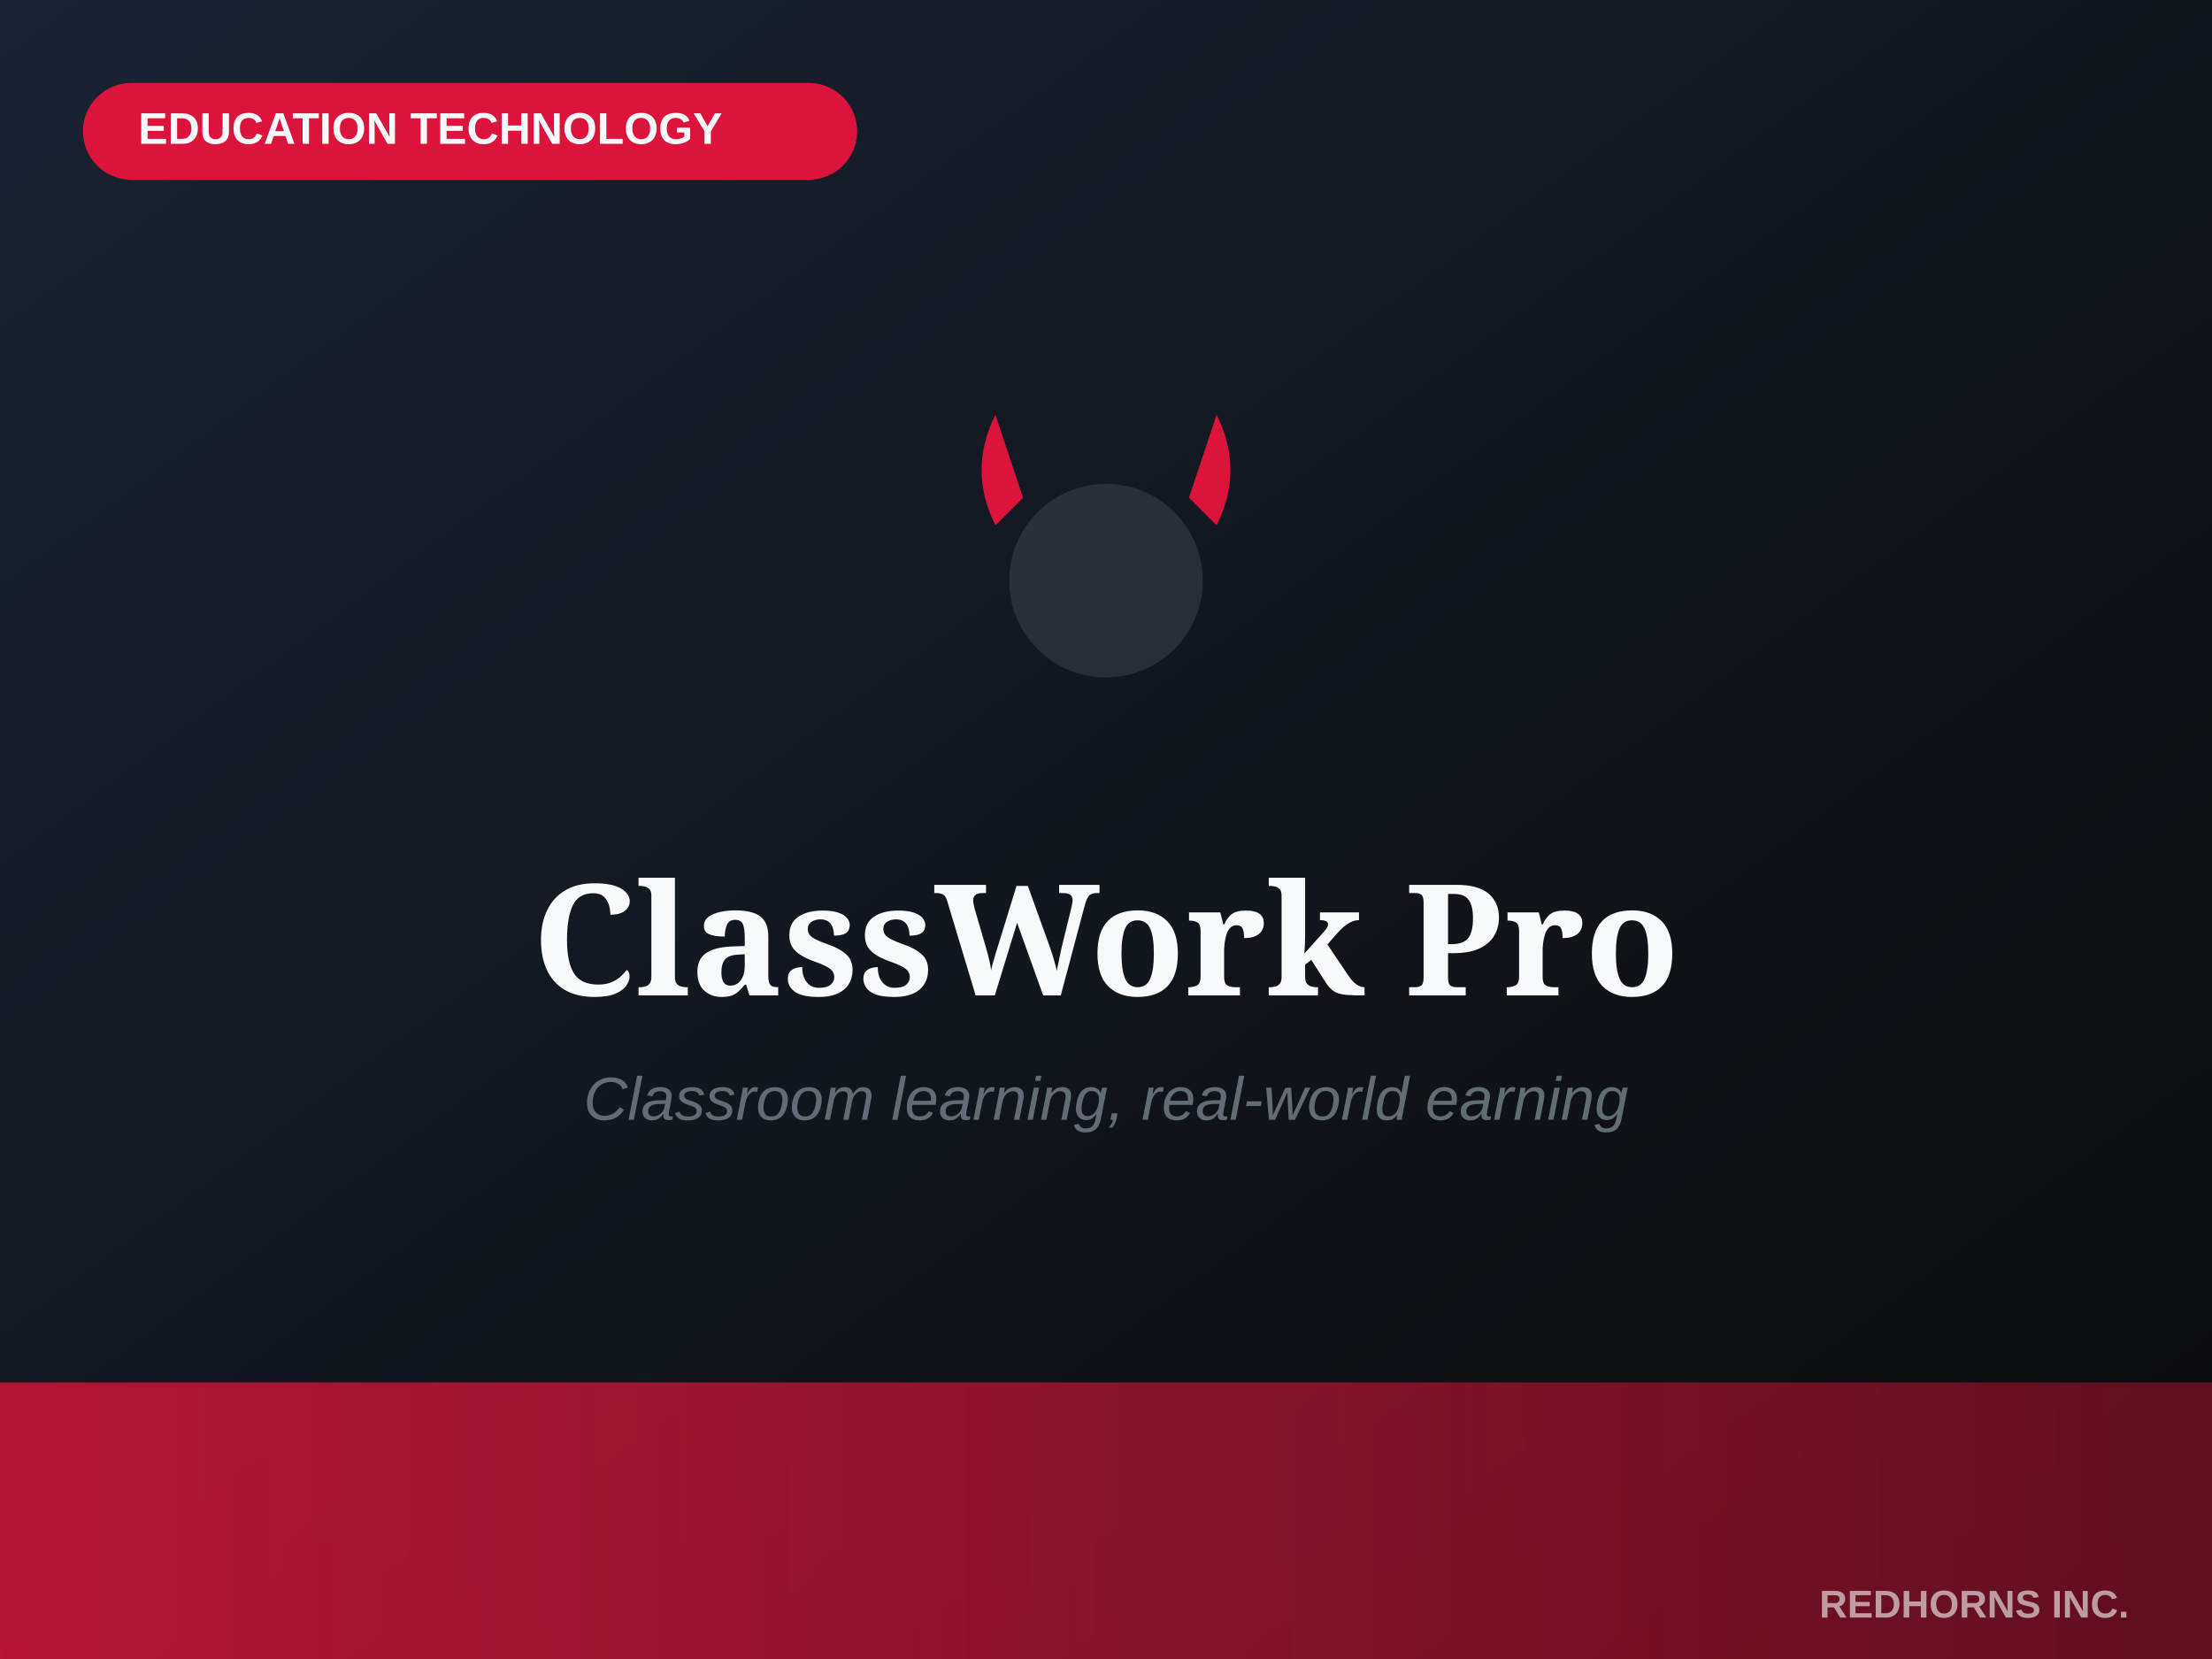
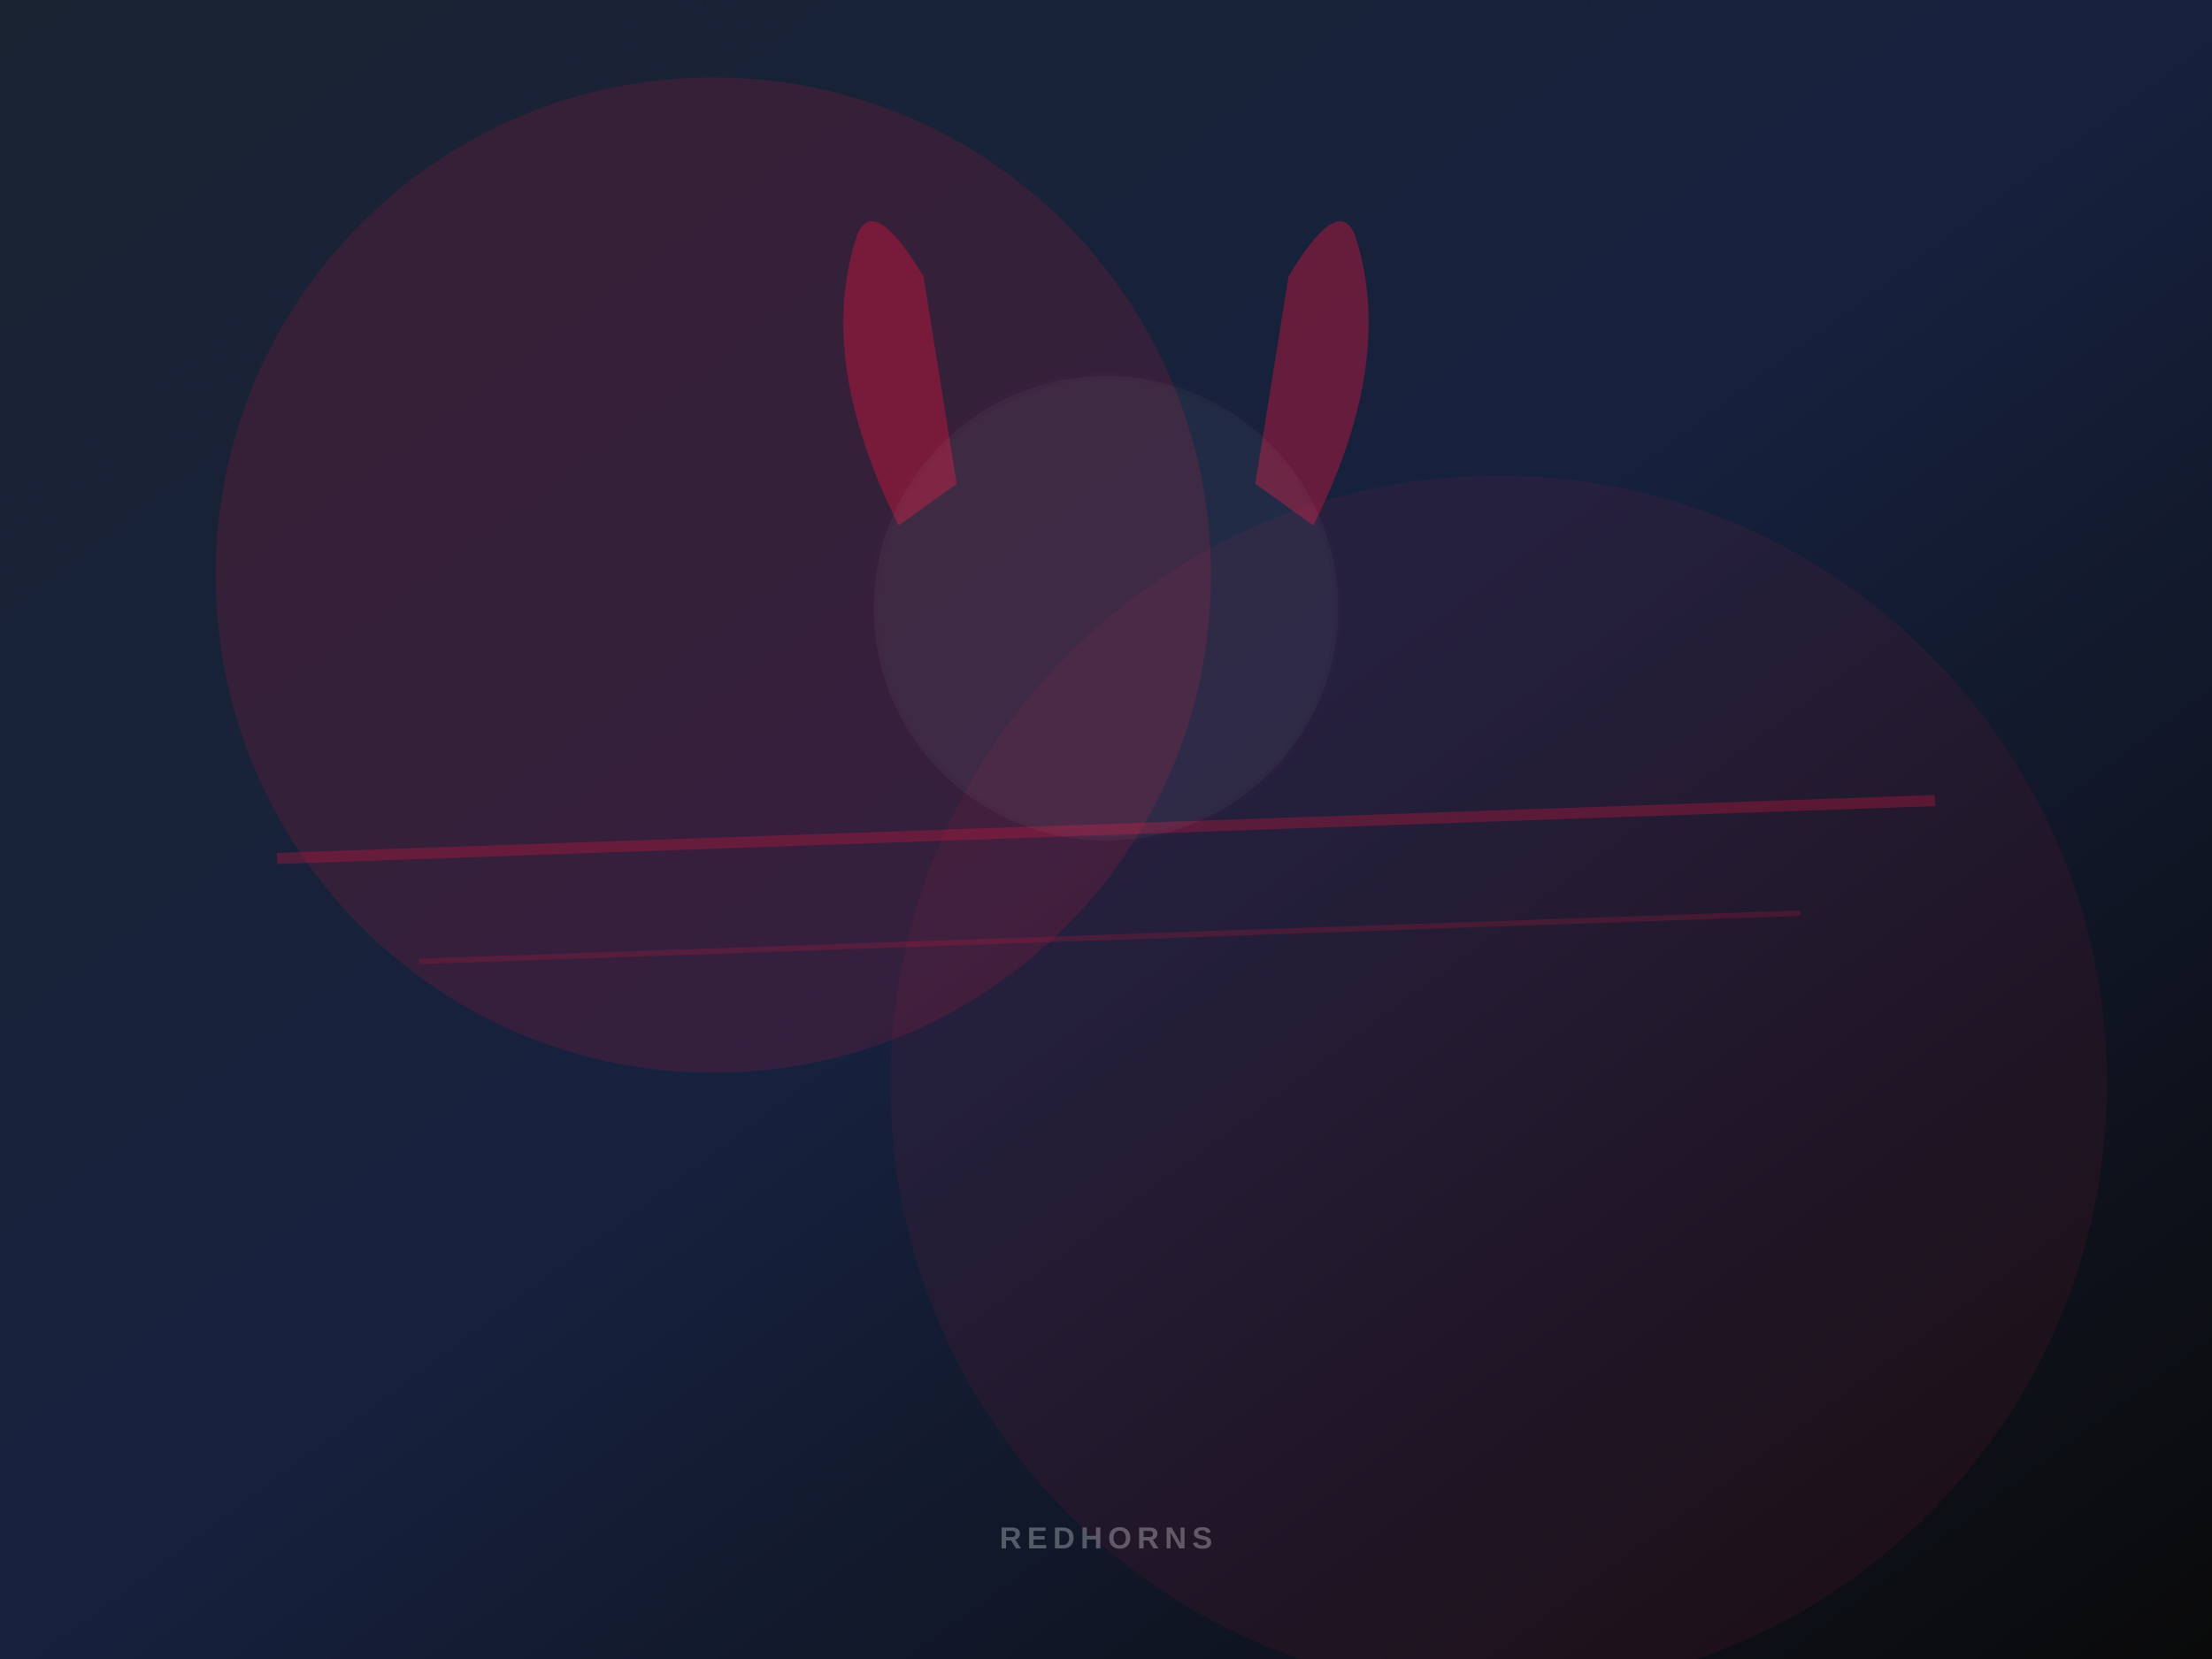
<svg xmlns="http://www.w3.org/2000/svg" width="800" height="600">
  <defs>
    <linearGradient id="bgGradient" x1="0%" y1="0%" x2="100%" y2="100%">
      <stop offset="0%" style="stop-color:#1a2332;stop-opacity:1" />
+       <stop offset="50%" style="stop-color:#16213e;stop-opacity:1" />
      <stop offset="100%" style="stop-color:#0a0a0a;stop-opacity:1" />
    </linearGradient>
-     <linearGradient id="accentGradient" x1="0%" y1="0%" x2="100%" y2="0%">
-       <stop offset="0%" style="stop-color:#DC143C;stop-opacity:0.8" />
-       <stop offset="100%" style="stop-color:#DC143C;stop-opacity:0.4" />
-     </linearGradient>
+     <filter id="noise">
+       <feTurbulence type="fractalNoise" baseFrequency="0.8" numOctaves="4" />
+       <feColorMatrix values="0 0 0 0 0, 0 0 0 0 0, 0 0 0 0 0, 0 0 0 0.03 0" />
+     </filter>
  </defs>
  <rect width="800" height="600" fill="url(#bgGradient)" />
-   <rect x="0" y="500" width="800" height="100" fill="url(#accentGradient)" />
-   <g transform="translate(400, 250)">
-     <path d="M -40,-60 Q -50,-80 -40,-100 L -30,-70 Z" fill="#DC143C" />
-     <path d="M 40,-60 Q 50,-80 40,-100 L 30,-70 Z" fill="#DC143C" />
-     <circle cx="0" cy="-40" r="35" fill="#f8f9fa" opacity="0.1" />
+   <rect width="800" height="600" filter="url(#noise)" opacity="0.5" />
+   <circle cx="258" cy="208" r="180" fill="#DC143C" opacity="0.15" />
+   <circle cx="542" cy="392" r="220" fill="#DC143C" opacity="0.08" />
+   <g transform="translate(400, 300) rotate(178)">
+     <rect x="-300" y="-2" width="600" height="4" fill="#DC143C" opacity="0.3" />
+     <rect x="-250" y="-40" width="500" height="2" fill="#DC143C" opacity="0.2" />
  </g>
-   <rect x="30" y="30" width="280" height="35" rx="17.5" fill="#DC143C" />
-   <text x="50" y="52" font-family="Arial, sans-serif" font-size="16" font-weight="600" fill="#f8f9fa" text-anchor="start">EDUCATION TECHNOLOGY</text>
-   <text x="400" y="360" font-family="Georgia, serif" font-size="56" font-weight="700" fill="#f8f9fa" text-anchor="middle">ClassWork Pro</text>
-   <text x="400" y="405" font-family="Arial, sans-serif" font-size="22" font-style="italic" fill="#6c757d" text-anchor="middle" opacity="0.9">Classroom learning, real-world earning</text>
-   <text x="770" y="585" font-family="Arial, sans-serif" font-size="14" font-weight="600" fill="#f8f9fa" text-anchor="end" opacity="0.6">REDHORNS INC.</text>
+   <g transform="translate(400, 280) scale(3)">
+     <path d="M -25,-30 Q -35,-50 -30,-65 Q -28,-70 -22,-60 L -18,-35 Z" fill="#DC143C" opacity="0.4" />
+     <path d="M 25,-30 Q 35,-50 30,-65 Q 28,-70 22,-60 L 18,-35 Z" fill="#DC143C" opacity="0.4" />
+     <circle cx="0" cy="-20" r="28" fill="#f8f9fa" opacity="0.05" stroke="#DC143C" stroke-width="1" stroke-opacity="0.2" />
+   </g>
+   <text x="400" y="560" font-family="Arial, sans-serif" font-size="11" font-weight="600" fill="#f8f9fa" text-anchor="middle" opacity="0.3" letter-spacing="2">REDHORNS</text>
</svg>
